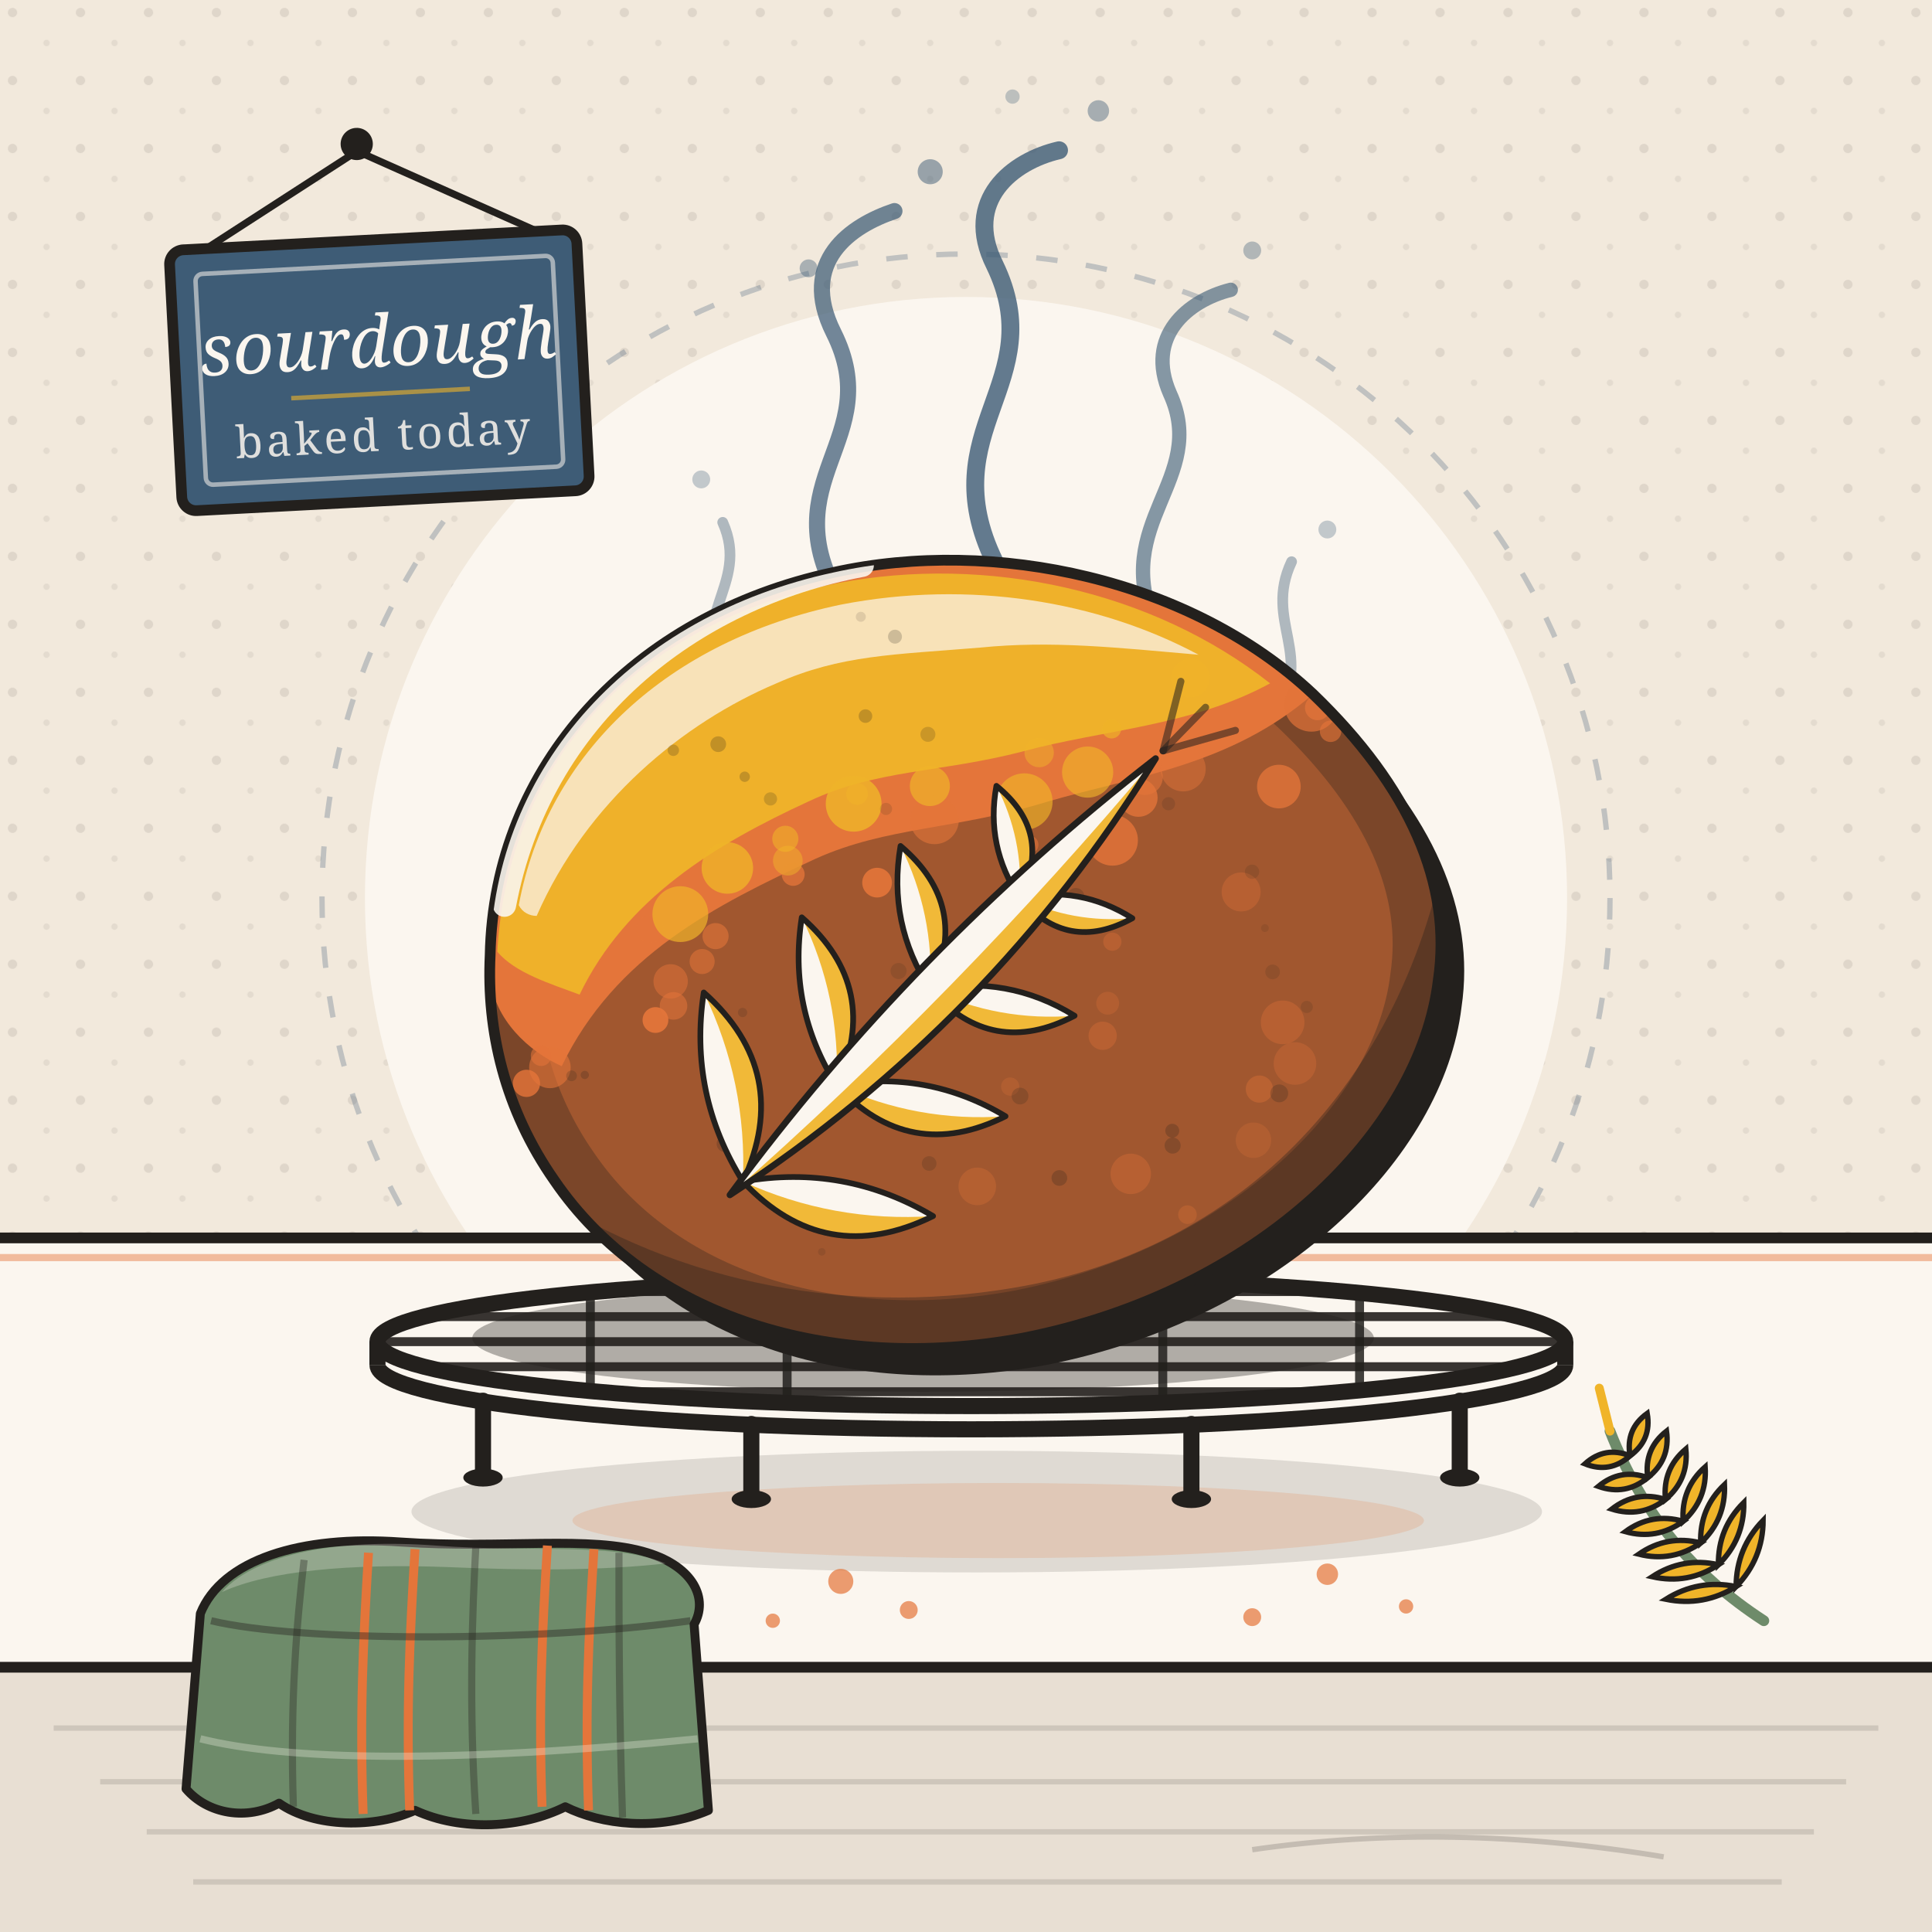
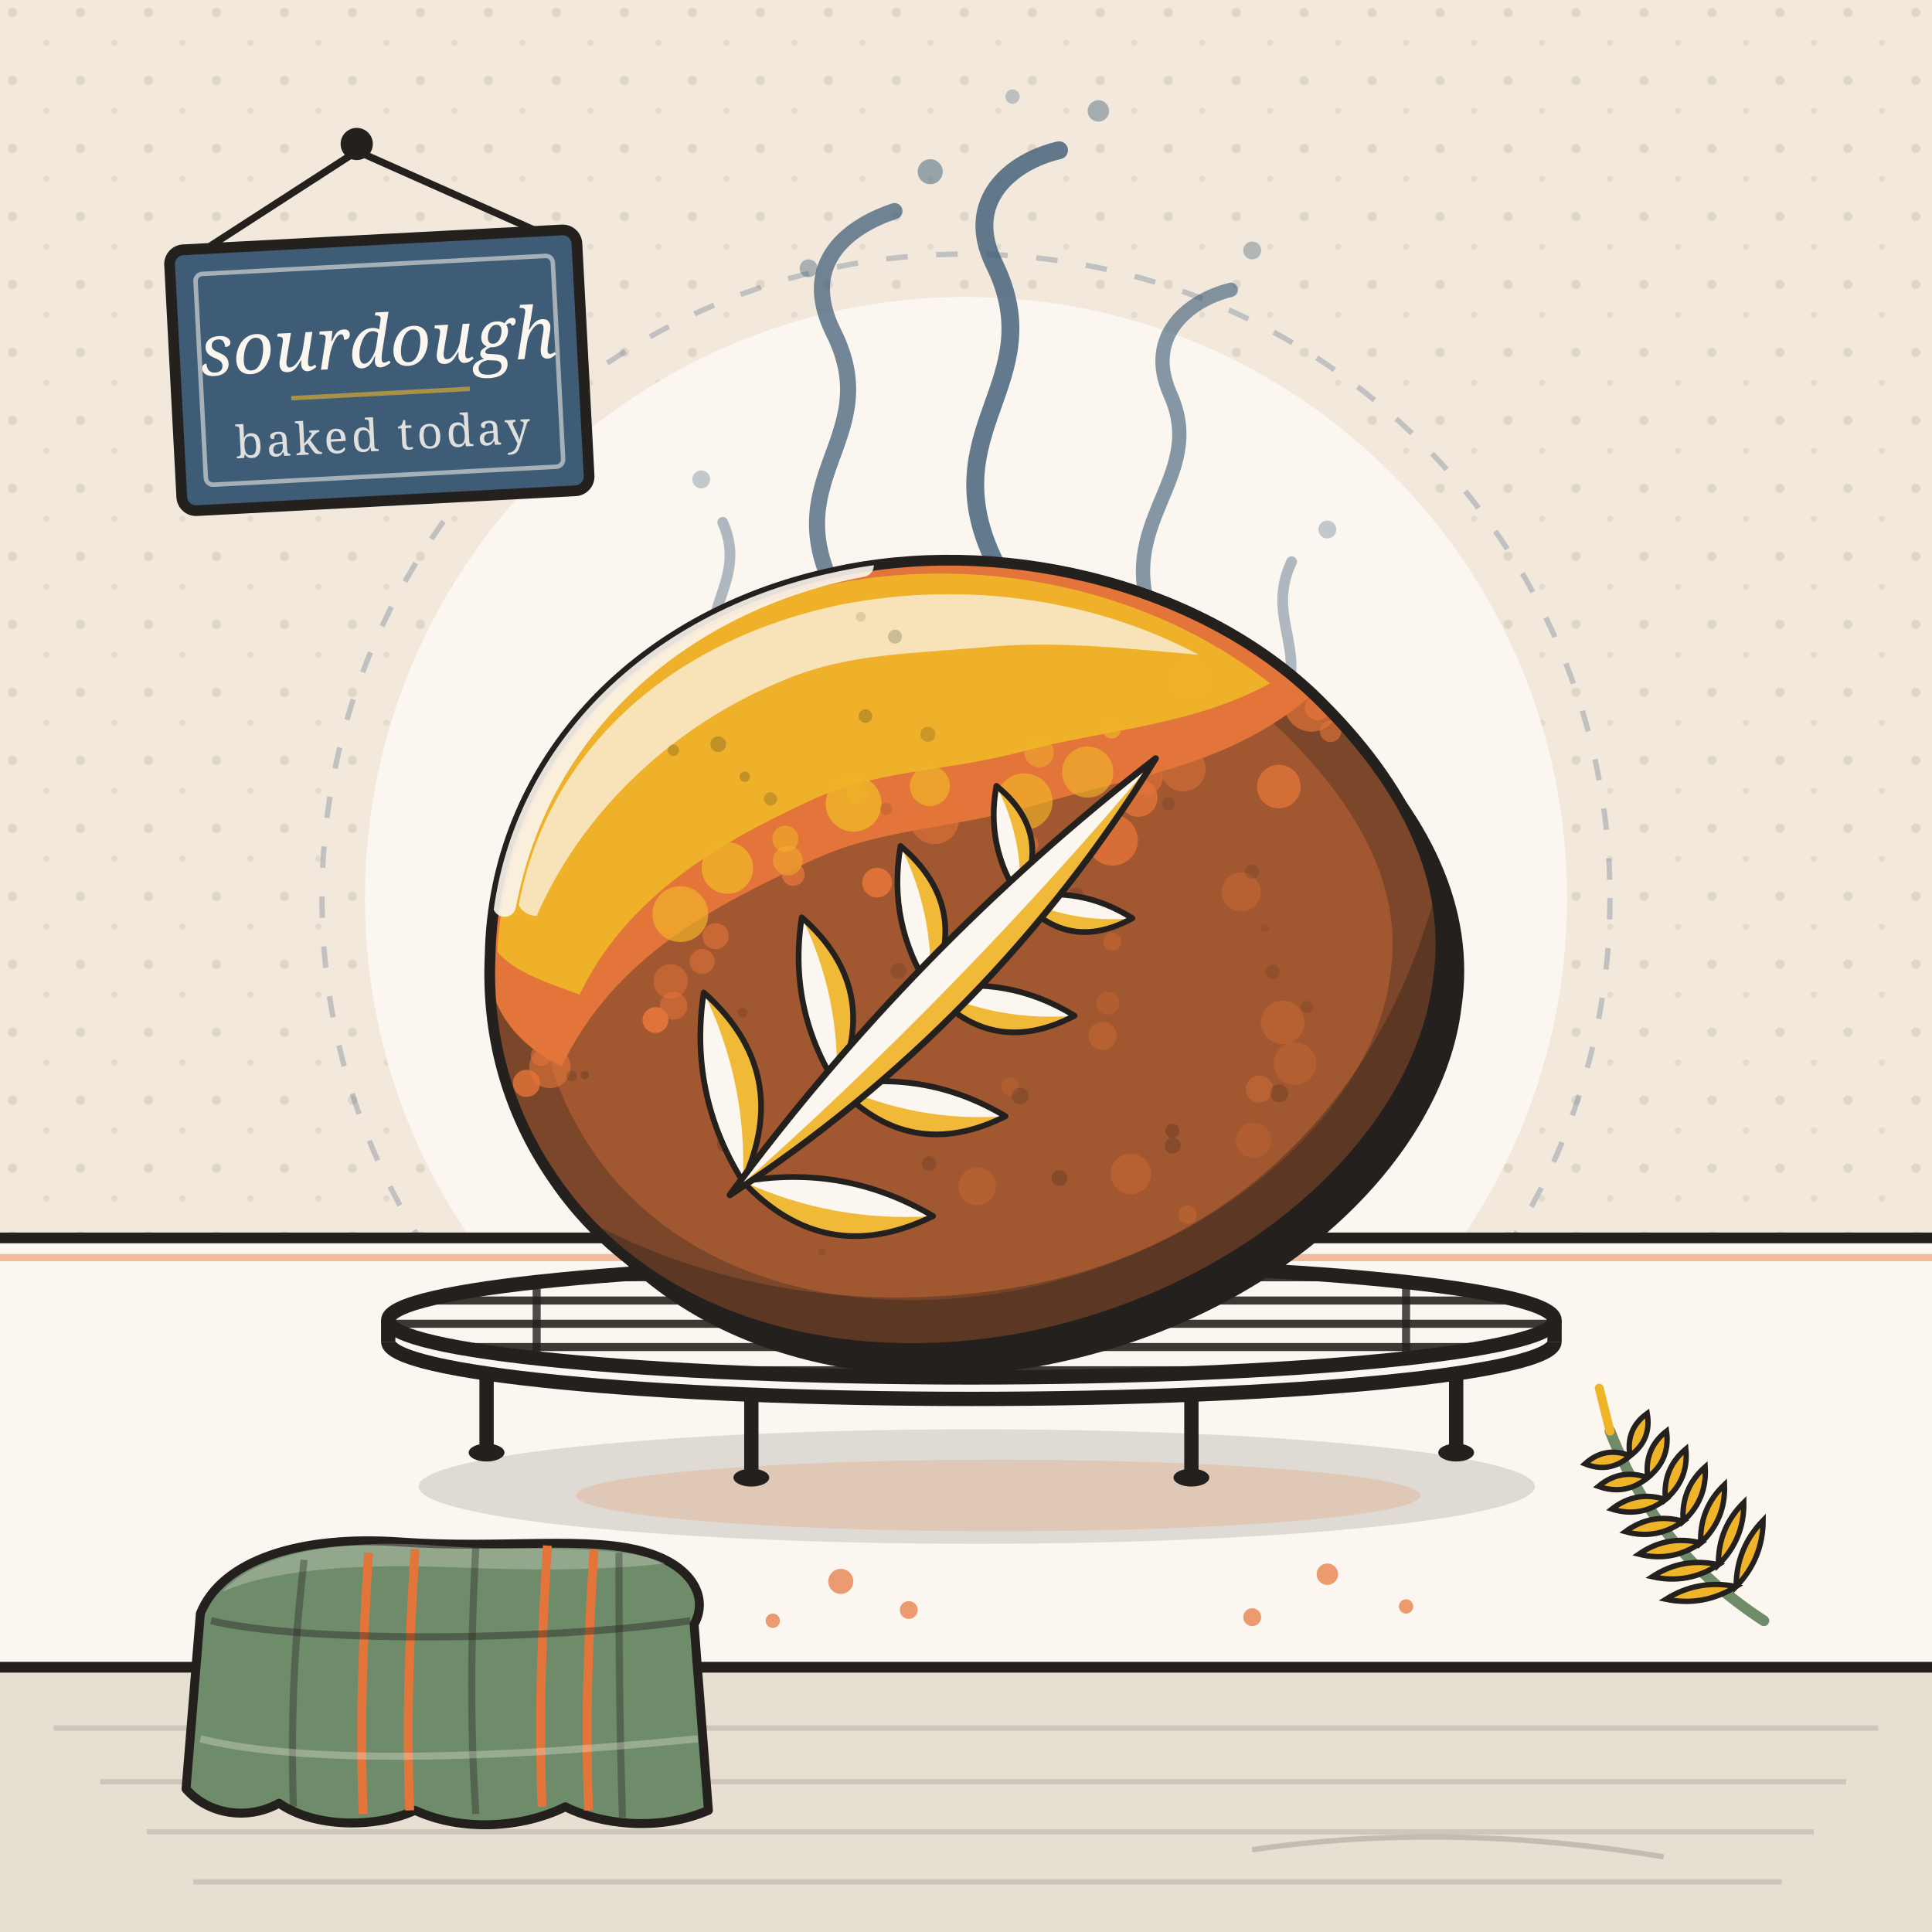
<svg xmlns="http://www.w3.org/2000/svg" viewBox="0 0 1080 1080">
  <defs>
    <pattern id="dot" patternUnits="userSpaceOnUse" width="38" height="38">
      <circle cx="7" cy="7" r="2.6" fill="#23201D" fill-opacity="0.09" />
      <circle cx="26" cy="24" r="1.8" fill="#23201D" fill-opacity="0.07" />
    </pattern>
    <clipPath id="lf">
      <path d="M274 534 C276 428 354 344 466 320 C556 300 666 324 734 388 C788 440 812 494 804 548 C794 632 704 722 572 748 C464 768 362 736 310 660 C282 620 272 576 274 534 Z" />
    </clipPath>
    <clipPath id="rk">
-       <ellipse cx="543" cy="750" rx="332" ry="36" />
+       <ellipse cx="543" cy="738" rx="326" ry="32" />
    </clipPath>
  </defs>
  <rect x="0" y="0" width="1080" height="1080" fill="#F2E9DC" />
  <rect x="0" y="0" width="1080" height="700" fill="url(#dot)" />
  <circle cx="540" cy="502" r="336" fill="#FBF6EF" />
  <circle cx="540" cy="502" r="360" fill="none" stroke="#3E5C76" stroke-opacity="0.28" stroke-width="3" stroke-dasharray="12 16" />
  <g transform="rotate(-3 212 206)">
    <path d="M206 84 L112 138" stroke="#23201D" stroke-width="4" fill="none" />
    <path d="M206 84 L312 138" stroke="#23201D" stroke-width="4" fill="none" />
    <circle cx="206" cy="80" r="9" fill="#23201D" />
    <rect x="98" y="134" width="228" height="146" rx="8" fill="#3E5C76" stroke="#23201D" stroke-width="6" />
    <rect x="112" y="148" width="200" height="118" rx="4" fill="none" stroke="#FBF6EF" stroke-opacity="0.55" stroke-width="2.5" />
    <text x="212" y="205" font-family="Georgia, serif" font-size="40" font-style="italic" fill="#FBF6EF" text-anchor="middle">sourdough</text>
    <path d="M162 220 H262" stroke="#F0B429" stroke-opacity="0.6" stroke-width="2.5" />
    <text x="212" y="252" font-family="Georgia, serif" font-size="25" letter-spacing="2" fill="#FBF6EF" fill-opacity="0.85" text-anchor="middle">baked today</text>
  </g>
  <rect x="0" y="692" width="1080" height="242" fill="#FBF6EF" />
  <path d="M0 692 H1080" stroke="#23201D" stroke-width="6" />
  <path d="M0 703 H1080" stroke="#E4753A" stroke-opacity="0.45" stroke-width="4" />
  <rect x="0" y="934" width="1080" height="146" fill="#23201D" fill-opacity="0.05" />
  <path d="M0 932 H1080" stroke="#23201D" stroke-width="6" />
  <path d="M30 966 H1050" stroke="#23201D" stroke-opacity="0.13" stroke-width="3" />
  <path d="M56 996 H1032" stroke="#23201D" stroke-opacity="0.13" stroke-width="3" />
  <path d="M82 1024 H1014" stroke="#23201D" stroke-opacity="0.13" stroke-width="3" />
  <path d="M108 1052 H996" stroke="#23201D" stroke-opacity="0.13" stroke-width="3" />
  <path d="M120 986 q90 -14 190 2" stroke="#23201D" stroke-opacity="0.18" stroke-width="3" fill="none" />
  <path d="M700 1034 q110 -16 230 4" stroke="#23201D" stroke-opacity="0.18" stroke-width="3" fill="none" />
  <path d="M470 336 C430 268 496 246 466 186 C446 146 476 126 500 118" fill="none" stroke="#3E5C76" stroke-opacity="0.72" stroke-width="9" stroke-linecap="round" />
  <path d="M556 314 C520 240 588 214 556 148 C538 112 566 90 592 84" fill="none" stroke="#3E5C76" stroke-opacity="0.80" stroke-width="10" stroke-linecap="round" />
  <path d="M646 350 C620 292 676 268 654 220 C640 188 664 168 688 162" fill="none" stroke="#3E5C76" stroke-opacity="0.62" stroke-width="8" stroke-linecap="round" />
  <path d="M406 386 C382 344 420 328 404 292" fill="none" stroke="#3E5C76" stroke-opacity="0.40" stroke-width="6" stroke-linecap="round" />
  <path d="M712 402 C736 366 706 348 722 314" fill="none" stroke="#3E5C76" stroke-opacity="0.40" stroke-width="6" stroke-linecap="round" />
  <circle cx="520" cy="96" r="7" fill="#3E5C76" fill-opacity="0.50" />
  <circle cx="614" cy="62" r="6" fill="#3E5C76" fill-opacity="0.42" />
  <circle cx="452" cy="150" r="5" fill="#3E5C76" fill-opacity="0.40" />
  <circle cx="700" cy="140" r="5" fill="#3E5C76" fill-opacity="0.36" />
  <circle cx="392" cy="268" r="5" fill="#3E5C76" fill-opacity="0.30" />
  <circle cx="742" cy="296" r="5" fill="#3E5C76" fill-opacity="0.30" />
  <circle cx="566" cy="54" r="4" fill="#3E5C76" fill-opacity="0.30" />
-   <ellipse cx="546" cy="845" rx="316" ry="34" fill="#23201D" fill-opacity="0.13" />
-   <ellipse cx="558" cy="850" rx="238" ry="21" fill="#E4753A" fill-opacity="0.18" />
+   <ellipse cx="546" cy="831" rx="312" ry="32" fill="#23201D" fill-opacity="0.13" />
+   <ellipse cx="558" cy="836" rx="236" ry="20" fill="#E4753A" fill-opacity="0.18" />
  <g clip-path="url(#rk)">
-     <path d="M205 722 H881" stroke="#23201D" stroke-width="5" stroke-opacity="0.9" />
-     <path d="M205 736 H881" stroke="#23201D" stroke-width="5" stroke-opacity="0.9" />
-     <path d="M205 750 H881" stroke="#23201D" stroke-width="5" stroke-opacity="0.9" />
-     <path d="M205 764 H881" stroke="#23201D" stroke-width="5" stroke-opacity="0.9" />
-     <path d="M205 778 H881" stroke="#23201D" stroke-width="5" stroke-opacity="0.9" />
-     <path d="M330 706 V794" stroke="#23201D" stroke-width="5" stroke-opacity="0.85" />
-     <path d="M440 706 V794" stroke="#23201D" stroke-width="5" stroke-opacity="0.85" />
-     <path d="M650 706 V794" stroke="#23201D" stroke-width="5" stroke-opacity="0.85" />
-     <path d="M760 706 V794" stroke="#23201D" stroke-width="5" stroke-opacity="0.85" />
-   </g>
-   <path d="M211 763 A332 36 0 0 0 875 763" fill="none" stroke="#23201D" stroke-width="9" />
-   <path d="M211 750 V763 M875 750 V763" stroke="#23201D" stroke-width="9" />
-   <ellipse cx="543" cy="750" rx="332" ry="36" fill="none" stroke="#23201D" stroke-width="9" />
-   <path d="M270 783 V826" stroke="#23201D" stroke-width="9" stroke-linecap="round" />
-   <ellipse cx="270" cy="826" rx="11" ry="5" fill="#23201D" />
-   <path d="M816 783 V826" stroke="#23201D" stroke-width="9" stroke-linecap="round" />
-   <ellipse cx="816" cy="826" rx="11" ry="5" fill="#23201D" />
-   <path d="M420 796 V838" stroke="#23201D" stroke-width="9" stroke-linecap="round" />
-   <ellipse cx="420" cy="838" rx="11" ry="5" fill="#23201D" />
-   <path d="M666 796 V838" stroke="#23201D" stroke-width="9" stroke-linecap="round" />
-   <ellipse cx="666" cy="838" rx="11" ry="5" fill="#23201D" />
-   <g clip-path="url(#rk)">
-     <ellipse cx="516" cy="748" rx="252" ry="30" fill="#23201D" fill-opacity="0.34" />
-   </g>
+     <path d="M210 714 H876" stroke="#23201D" stroke-width="4.5" stroke-opacity="0.88" />
+     <path d="M210 727 H876" stroke="#23201D" stroke-width="4.5" stroke-opacity="0.88" />
+     <path d="M210 740 H876" stroke="#23201D" stroke-width="4.5" stroke-opacity="0.88" />
+     <path d="M210 753 H876" stroke="#23201D" stroke-width="4.5" stroke-opacity="0.88" />
+     <path d="M210 766 H876" stroke="#23201D" stroke-width="4.5" stroke-opacity="0.88" />
+     <path d="M300 700 V780" stroke="#23201D" stroke-width="4.5" stroke-opacity="0.8" />
+     <path d="M786 700 V780" stroke="#23201D" stroke-width="4.5" stroke-opacity="0.8" />
+   </g>
+   <path d="M217 750 A326 32 0 0 0 869 750" fill="none" stroke="#23201D" stroke-width="8" />
+   <path d="M217 738 V750 M869 738 V750" stroke="#23201D" stroke-width="8" />
+   <ellipse cx="543" cy="738" rx="326" ry="32" fill="none" stroke="#23201D" stroke-width="8" />
+   <path d="M272 768 V812" stroke="#23201D" stroke-width="8" stroke-linecap="round" />
+   <ellipse cx="272" cy="812" rx="10" ry="5" fill="#23201D" />
+   <path d="M814 768 V812" stroke="#23201D" stroke-width="8" stroke-linecap="round" />
+   <ellipse cx="814" cy="812" rx="10" ry="5" fill="#23201D" />
+   <path d="M420 780 V826" stroke="#23201D" stroke-width="8" stroke-linecap="round" />
+   <ellipse cx="420" cy="826" rx="10" ry="5" fill="#23201D" />
+   <path d="M666 780 V826" stroke="#23201D" stroke-width="8" stroke-linecap="round" />
+   <ellipse cx="666" cy="826" rx="10" ry="5" fill="#23201D" />
  <path d="M274 534 C276 428 354 344 466 320 C556 300 666 324 734 388 C788 440 812 494 804 548 C794 632 704 722 572 748 C464 768 362 736 310 660 C282 620 272 576 274 534 Z" transform="translate(13,15)" fill="#23201D" />
  <path d="M274 534 C276 428 354 344 466 320 C556 300 666 324 734 388 C788 440 812 494 804 548 C794 632 704 722 572 748 C464 768 362 736 310 660 C282 620 272 576 274 534 Z" fill="#E4753A" />
  <g clip-path="url(#lf)">
    <path d="M274 534 C276 428 354 344 466 320 C556 300 666 324 734 388 C788 440 812 494 804 548 C794 632 704 722 572 748 C464 768 362 736 310 660 C282 620 272 576 274 534 Z" fill="#23201D" fill-opacity="0.34" />
    <path d="M812 452 C826 606 712 742 566 764 C452 782 348 742 292 660 C372 716 470 736 566 720 C700 698 792 596 812 452 Z" fill="#23201D" fill-opacity="0.34" />
    <path d="M274 534 C276 428 354 344 466 320 C556 300 666 324 734 388 C788 440 812 494 804 548 C794 632 704 722 572 748 C464 768 362 736 310 660 C282 620 272 576 274 534 Z" fill="none" stroke="#23201D" stroke-opacity="0.30" stroke-width="54" />
    <path d="M274 546 C276 428 354 344 466 320 C556 300 666 324 734 388 C688 428 634 434 586 448 C534 464 496 462 456 480 C400 506 344 534 314 596 C296 588 276 570 274 546 Z" fill="#E4753A" />
    <path d="M278 532 C284 424 358 348 468 326 C552 310 644 330 710 382 C666 406 616 408 572 420 C526 432 490 430 452 448 C400 472 350 502 324 556 C308 550 288 544 278 532 Z" fill="#F0B429" fill-opacity="0.95" />
    <path d="M290 506 C306 420 374 358 470 338 C542 324 614 336 670 366 C624 362 588 358 548 362 C500 366 470 366 434 382 C382 404 328 448 300 512 C296 512 292 510 290 506 Z" fill="#FBF6EF" fill-opacity="0.72" />
    <circle cx="733.1" cy="393.8" r="15.2" fill="#E4753A" fill-opacity="0.68" />
    <circle cx="736.5" cy="395.6" r="7" fill="#E4753A" fill-opacity="0.71" />
    <circle cx="743.8" cy="408.8" r="6" fill="#E4753A" fill-opacity="0.60" />
    <circle cx="661.4" cy="429.8" r="12.6" fill="#E4753A" fill-opacity="0.47" />
    <circle cx="714.9" cy="439.7" r="12.2" fill="#E4753A" fill-opacity="0.76" />
    <circle cx="665.4" cy="379" r="10.8" fill="#F0B429" fill-opacity="0.48" />
    <circle cx="621.4" cy="407.5" r="5.3" fill="#F0B429" fill-opacity="0.68" />
    <circle cx="636.4" cy="445.9" r="10.7" fill="#E4753A" fill-opacity="0.77" />
    <circle cx="640" cy="434.4" r="10" fill="#E4753A" fill-opacity="0.59" />
    <circle cx="621.9" cy="469.7" r="14.2" fill="#E4753A" fill-opacity="0.80" />
    <circle cx="580.9" cy="420.7" r="8.2" fill="#F0B429" fill-opacity="0.49" />
    <circle cx="608" cy="431.6" r="14.3" fill="#F0B429" fill-opacity="0.64" />
    <circle cx="575.5" cy="472.2" r="5" fill="#E4753A" fill-opacity="0.55" />
    <circle cx="572.6" cy="448.1" r="15.8" fill="#F0B429" fill-opacity="0.65" />
    <circle cx="522.4" cy="458.3" r="13.6" fill="#E4753A" fill-opacity="0.58" />
    <circle cx="477.2" cy="449.3" r="15.6" fill="#F0B429" fill-opacity="0.83" />
    <circle cx="479.1" cy="443.8" r="6.1" fill="#F0B429" fill-opacity="0.48" />
    <circle cx="519.8" cy="439.4" r="11.2" fill="#F0B429" fill-opacity="0.67" />
    <circle cx="443.4" cy="488.8" r="6.4" fill="#E4753A" fill-opacity="0.77" />
    <circle cx="439" cy="468.9" r="7.3" fill="#F0B429" fill-opacity="0.58" />
    <circle cx="490.3" cy="493.4" r="8.3" fill="#E4753A" fill-opacity="0.89" />
    <circle cx="406.6" cy="485.2" r="14.4" fill="#F0B429" fill-opacity="0.77" />
    <circle cx="400" cy="523.3" r="7.3" fill="#E4753A" fill-opacity="0.58" />
    <circle cx="440.4" cy="481.1" r="8.3" fill="#F0B429" fill-opacity="0.49" />
    <circle cx="363.4" cy="519.3" r="7.7" fill="#E4753A" fill-opacity="0.75" />
    <circle cx="380.3" cy="511" r="15.6" fill="#F0B429" fill-opacity="0.69" />
    <circle cx="392.5" cy="537.5" r="7" fill="#E4753A" fill-opacity="0.53" />
    <circle cx="376.5" cy="562.3" r="7.7" fill="#E4753A" fill-opacity="0.54" />
    <circle cx="366.4" cy="570.2" r="7.2" fill="#E4753A" fill-opacity="0.93" />
    <circle cx="374.9" cy="548.6" r="9.6" fill="#E4753A" fill-opacity="0.50" />
    <circle cx="294.3" cy="605.6" r="7.6" fill="#E4753A" fill-opacity="0.80" />
    <circle cx="307.4" cy="596.7" r="11.6" fill="#E4753A" fill-opacity="0.60" />
    <circle cx="302.5" cy="590.1" r="5.8" fill="#E4753A" fill-opacity="0.56" />
    <circle cx="700.7" cy="637.4" r="9.9" fill="#E4753A" fill-opacity="0.23" />
    <circle cx="564.7" cy="607.4" r="5.1" fill="#E4753A" fill-opacity="0.23" />
    <circle cx="619.2" cy="560.8" r="6.4" fill="#E4753A" fill-opacity="0.25" />
    <circle cx="616.4" cy="579" r="7.9" fill="#E4753A" fill-opacity="0.34" />
    <circle cx="546.3" cy="663.2" r="10.5" fill="#E4753A" fill-opacity="0.29" />
    <circle cx="621.8" cy="526.4" r="5.1" fill="#E4753A" fill-opacity="0.34" />
    <circle cx="663.8" cy="679" r="5.2" fill="#E4753A" fill-opacity="0.29" />
    <circle cx="704" cy="608.8" r="7.6" fill="#E4753A" fill-opacity="0.36" />
    <circle cx="693.8" cy="498.6" r="10.9" fill="#E4753A" fill-opacity="0.34" />
    <circle cx="632.1" cy="656.2" r="11.3" fill="#E4753A" fill-opacity="0.34" />
    <circle cx="717" cy="571.5" r="12.2" fill="#E4753A" fill-opacity="0.34" />
    <circle cx="723.9" cy="594.5" r="11.9" fill="#E4753A" fill-opacity="0.28" />
    <circle cx="430.7" cy="446.6" r="3.7" fill="#23201D" fill-opacity="0.19" />
    <circle cx="715.1" cy="611.2" r="5" fill="#23201D" fill-opacity="0.22" />
    <circle cx="518.7" cy="410.5" r="4.2" fill="#23201D" fill-opacity="0.18" />
    <circle cx="326.9" cy="600.9" r="2.3" fill="#23201D" fill-opacity="0.21" />
    <circle cx="730.5" cy="562.9" r="3.4" fill="#23201D" fill-opacity="0.13" />
    <circle cx="483.8" cy="400.3" r="3.8" fill="#23201D" fill-opacity="0.23" />
    <circle cx="539" cy="555.3" r="2.9" fill="#23201D" fill-opacity="0.19" />
    <circle cx="570.2" cy="612.7" r="4.7" fill="#23201D" fill-opacity="0.19" />
    <circle cx="319.5" cy="601.4" r="3" fill="#23201D" fill-opacity="0.19" />
    <circle cx="592.2" cy="658.5" r="4.4" fill="#23201D" fill-opacity="0.23" />
    <circle cx="653.2" cy="449.3" r="3.7" fill="#23201D" fill-opacity="0.14" />
    <circle cx="655.5" cy="640.4" r="4.5" fill="#23201D" fill-opacity="0.22" />
    <circle cx="481.2" cy="344.8" r="2.8" fill="#23201D" fill-opacity="0.12" />
    <circle cx="415.1" cy="566" r="2.6" fill="#23201D" fill-opacity="0.16" />
    <circle cx="416.3" cy="434.2" r="2.9" fill="#23201D" fill-opacity="0.22" />
    <circle cx="707.1" cy="518.8" r="2.2" fill="#23201D" fill-opacity="0.10" />
    <circle cx="575.5" cy="504.8" r="4.1" fill="#23201D" fill-opacity="0.18" />
    <circle cx="459.4" cy="699.8" r="2.1" fill="#23201D" fill-opacity="0.12" />
    <circle cx="502.3" cy="542.8" r="4.5" fill="#23201D" fill-opacity="0.13" />
    <circle cx="574.3" cy="567.5" r="3.9" fill="#23201D" fill-opacity="0.16" />
    <circle cx="401.5" cy="416" r="4.4" fill="#23201D" fill-opacity="0.23" />
    <circle cx="495.3" cy="452.2" r="3.4" fill="#23201D" fill-opacity="0.13" />
    <circle cx="711.4" cy="543.3" r="4.1" fill="#23201D" fill-opacity="0.13" />
    <circle cx="519.4" cy="650.4" r="4.1" fill="#23201D" fill-opacity="0.17" />
    <circle cx="376.4" cy="419.4" r="3.2" fill="#23201D" fill-opacity="0.21" />
    <circle cx="601.4" cy="501.2" r="4.8" fill="#23201D" fill-opacity="0.20" />
    <circle cx="655.3" cy="632.1" r="3.9" fill="#23201D" fill-opacity="0.23" />
    <circle cx="405.2" cy="639.4" r="4.6" fill="#23201D" fill-opacity="0.21" />
    <circle cx="699.9" cy="487.3" r="4" fill="#23201D" fill-opacity="0.13" />
    <circle cx="500.3" cy="355.9" r="3.9" fill="#23201D" fill-opacity="0.20" />
  </g>
  <g clip-path="url(#lf)">
    <path d="M415.3 660.5 Q461.3 709.5 521.6 679.8 Q472 650.5 415.3 660.5 Z" fill="#FBF6EF" />
    <path d="M415.3 660.5 Q461.3 709.5 521.6 679.8 Q466 683.5 415.3 660.5 Z" fill="#F0B429" fill-opacity="0.92" />
    <path d="M415.3 660.5 Q461.3 709.5 521.6 679.8 Q472 650.5 415.3 660.5 Z" fill="none" stroke="#23201D" stroke-width="3.2" stroke-linejoin="round" />
    <path d="M415.3 660.5 Q443.5 599.5 393.4 554.8 Q384.8 611.7 415.3 660.5 Z" fill="#FBF6EF" />
    <path d="M415.3 660.5 Q443.5 599.5 393.4 554.8 Q417.7 604.9 415.3 660.5 Z" fill="#F0B429" fill-opacity="0.92" />
    <path d="M415.3 660.5 Q443.5 599.5 393.4 554.8 Q384.8 611.7 415.3 660.5 Z" fill="none" stroke="#23201D" stroke-width="3.2" stroke-linejoin="round" />
    <path d="M467.7 606.8 Q508.5 650.8 562.1 624 Q518.1 597.7 467.7 606.8 Z" fill="#FBF6EF" />
    <path d="M467.7 606.8 Q508.5 650.8 562.1 624 Q512.7 627.5 467.7 606.8 Z" fill="#F0B429" fill-opacity="0.92" />
    <path d="M467.7 606.8 Q508.5 650.8 562.1 624 Q518.1 597.7 467.7 606.8 Z" fill="none" stroke="#23201D" stroke-width="3.2" stroke-linejoin="round" />
    <path d="M467.7 606.8 Q493.2 552.5 448.2 512.8 Q440.3 563.5 467.7 606.8 Z" fill="#FBF6EF" />
    <path d="M467.7 606.8 Q493.2 552.5 448.2 512.8 Q469.9 557.4 467.7 606.8 Z" fill="#F0B429" fill-opacity="0.92" />
    <path d="M467.7 606.8 Q493.2 552.5 448.2 512.8 Q440.3 563.5 467.7 606.8 Z" fill="none" stroke="#23201D" stroke-width="3.2" stroke-linejoin="round" />
    <path d="M520 553.2 Q554.6 592 600.7 567.8 Q563.2 544.7 520 553.2 Z" fill="#FBF6EF" />
    <path d="M520 553.2 Q554.6 592 600.7 567.8 Q558.4 571.2 520 553.2 Z" fill="#F0B429" fill-opacity="0.92" />
    <path d="M520 553.2 Q554.6 592 600.7 567.8 Q563.2 544.7 520 553.2 Z" fill="none" stroke="#23201D" stroke-width="3.2" stroke-linejoin="round" />
    <path d="M520 553.2 Q543 506.5 503.4 472.9 Q496 516.3 520 553.2 Z" fill="#FBF6EF" />
    <path d="M520 553.2 Q543 506.5 503.4 472.9 Q522.3 510.8 520 553.2 Z" fill="#F0B429" fill-opacity="0.92" />
    <path d="M520 553.2 Q543 506.5 503.4 472.9 Q496 516.3 520 553.2 Z" fill="none" stroke="#23201D" stroke-width="3.2" stroke-linejoin="round" />
    <path d="M570 501.9 Q596.8 533.2 633 513.3 Q603.8 494.8 570 501.9 Z" fill="#FBF6EF" />
    <path d="M570 501.9 Q596.8 533.2 633 513.3 Q599.9 516.3 570 501.9 Z" fill="#F0B429" fill-opacity="0.92" />
    <path d="M570 501.9 Q596.8 533.2 633 513.3 Q603.8 494.8 570 501.9 Z" fill="none" stroke="#23201D" stroke-width="3.2" stroke-linejoin="round" />
    <path d="M570 501.9 Q589 465.3 557 439.3 Q550.8 473.2 570 501.9 Z" fill="#FBF6EF" />
    <path d="M570 501.9 Q589 465.3 557 439.3 Q572.2 468.8 570 501.9 Z" fill="#F0B429" fill-opacity="0.92" />
    <path d="M570 501.9 Q589 465.3 557 439.3 Q550.8 473.2 570 501.9 Z" fill="none" stroke="#23201D" stroke-width="3.2" stroke-linejoin="round" />
    <path d="M408 668 Q554.2 572.5 646 424 Q510.1 529.5 408 668 Z" fill="#FBF6EF" />
    <path d="M408 668 Q554.2 572.5 646 424 Q536.2 555 408 668 Z" fill="#F0B429" fill-opacity="0.92" />
    <path d="M408 668 Q554.2 572.5 646 424 Q510.1 529.5 408 668 Z" fill="none" stroke="#23201D" stroke-width="3.6" stroke-linejoin="round" />
-     <path d="M650.2 419.7 L690.6 408.3" fill="none" stroke="#23201D" stroke-opacity="0.55" stroke-width="4" stroke-linecap="round" />
-     <path d="M650.2 419.7 L660.1 380.9" fill="none" stroke="#23201D" stroke-opacity="0.55" stroke-width="4" stroke-linecap="round" />
-     <path d="M650.2 419.7 L673.9 395.4" fill="none" stroke="#23201D" stroke-opacity="0.55" stroke-width="4" stroke-linecap="round" />
  </g>
  <path d="M274 534 C276 428 354 344 466 320 C556 300 666 324 734 388 C788 440 812 494 804 548 C794 632 704 722 572 748 C464 768 362 736 310 660 C282 620 272 576 274 534 Z" fill="none" stroke="#23201D" stroke-width="6" />
  <g clip-path="url(#lf)">
    <path d="M282 506 C302 400 386 334 482 316" fill="none" stroke="#FBF6EF" stroke-opacity="0.9" stroke-width="13" stroke-linecap="round" />
  </g>
  <g>
    <path d="M112 902 C124 872 168 858 224 862 C282 866 330 858 362 868 C388 876 396 894 388 908 L396 1012 C368 1024 336 1020 316 1010 C292 1022 258 1024 232 1012 C210 1022 176 1022 156 1008 C138 1018 116 1014 104 1000 Z" fill="#6E8B6A" stroke="#23201D" stroke-width="5" stroke-linejoin="round" />
    <path d="M124 890 C144 868 190 860 244 864 C296 868 344 862 372 874 C336 878 296 878 250 876 C196 874 150 878 124 890 Z" fill="#FBF6EF" fill-opacity="0.26" />
    <path d="M170 872 C166 906 162 950 164 1010" stroke="#23201D" stroke-opacity="0.35" stroke-width="4" fill="none" />
    <path d="M266 864 C264 902 262 954 266 1014" stroke="#23201D" stroke-opacity="0.35" stroke-width="4" fill="none" />
    <path d="M346 868 C346 906 346 956 348 1016" stroke="#23201D" stroke-opacity="0.35" stroke-width="4" fill="none" />
    <path d="M206 868 C203 918 201 958 203 1014" stroke="#E4753A" stroke-width="5" fill="none" />
    <path d="M232 866 C229 916 227 956 229 1012" stroke="#E4753A" stroke-width="5" fill="none" />
    <path d="M306 864 C303 914 301 954 303 1010" stroke="#E4753A" stroke-width="5" fill="none" />
    <path d="M332 866 C329 916 327 956 329 1012" stroke="#E4753A" stroke-width="5" fill="none" />
    <path d="M112 972 C160 984 250 986 390 972" fill="none" stroke="#FBF6EF" stroke-opacity="0.3" stroke-width="4" />
    <path d="M118 906 C168 918 300 918 386 906" fill="none" stroke="#23201D" stroke-opacity="0.4" stroke-width="4" />
  </g>
  <g>
    <path d="M986 906 C946 880 918 846 900 800" fill="none" stroke="#6E8B6A" stroke-width="6" stroke-linecap="round" />
    <path d="M970.5 886.9 Q985.5 871.4 985.6 849.9 Q970.6 865.4 970.5 886.9 Z" fill="#F0B429" stroke="#23201D" stroke-width="3" />
    <path d="M970.5 886.9 Q949.4 882.6 931.2 894 Q952.3 898.3 970.5 886.9 Z" fill="#F0B429" stroke="#23201D" stroke-width="3" />
    <path d="M960.6 874.7 Q975.1 860.3 974.8 839.9 Q960.3 854.3 960.6 874.7 Z" fill="#F0B429" stroke="#23201D" stroke-width="3" />
    <path d="M960.6 874.7 Q940.7 870.2 923.6 881.4 Q943.6 885.9 960.6 874.7 Z" fill="#F0B429" stroke="#23201D" stroke-width="3" />
    <path d="M950.7 862.5 Q964.8 849.3 964 829.9 Q950 843.2 950.7 862.5 Z" fill="#F0B429" stroke="#23201D" stroke-width="3" />
    <path d="M950.7 862.5 Q932 857.8 916.1 868.8 Q934.8 873.5 950.7 862.5 Z" fill="#F0B429" stroke="#23201D" stroke-width="3" />
    <path d="M940.9 850.4 Q954.4 838.2 953.2 820 Q939.6 832.1 940.9 850.4 Z" fill="#F0B429" stroke="#23201D" stroke-width="3" />
    <path d="M940.9 850.4 Q923.3 845.4 908.6 856.2 Q926.1 861.1 940.9 850.4 Z" fill="#F0B429" stroke="#23201D" stroke-width="3" />
    <path d="M931 838.2 Q944.1 827.1 942.4 810 Q929.3 821.1 931 838.2 Z" fill="#F0B429" stroke="#23201D" stroke-width="3" />
    <path d="M931 838.2 Q914.6 833 901 843.6 Q917.4 848.7 931 838.2 Z" fill="#F0B429" stroke="#23201D" stroke-width="3" />
    <path d="M921.1 826 Q933.8 816 931.6 800 Q918.9 810 921.1 826 Z" fill="#F0B429" stroke="#23201D" stroke-width="3" />
    <path d="M921.1 826 Q905.9 820.6 893.5 830.9 Q908.7 836.3 921.1 826 Z" fill="#F0B429" stroke="#23201D" stroke-width="3" />
    <path d="M911.2 813.8 Q923.4 804.9 920.8 790.1 Q908.6 798.9 911.2 813.8 Z" fill="#F0B429" stroke="#23201D" stroke-width="3" />
    <path d="M911.2 813.8 Q897.2 808.2 886 818.3 Q900 823.9 911.2 813.8 Z" fill="#F0B429" stroke="#23201D" stroke-width="3" />
    <path d="M900 800 L894 776" stroke="#F0B429" stroke-width="5" stroke-linecap="round" />
  </g>
  <circle cx="470" cy="884" r="7" fill="#E4753A" fill-opacity="0.7" />
  <circle cx="508" cy="900" r="5" fill="#E4753A" fill-opacity="0.7" />
  <circle cx="432" cy="906" r="4" fill="#E4753A" fill-opacity="0.7" />
  <circle cx="742" cy="880" r="6" fill="#E4753A" fill-opacity="0.7" />
  <circle cx="786" cy="898" r="4" fill="#E4753A" fill-opacity="0.7" />
  <circle cx="700" cy="904" r="5" fill="#E4753A" fill-opacity="0.7" />
</svg>
